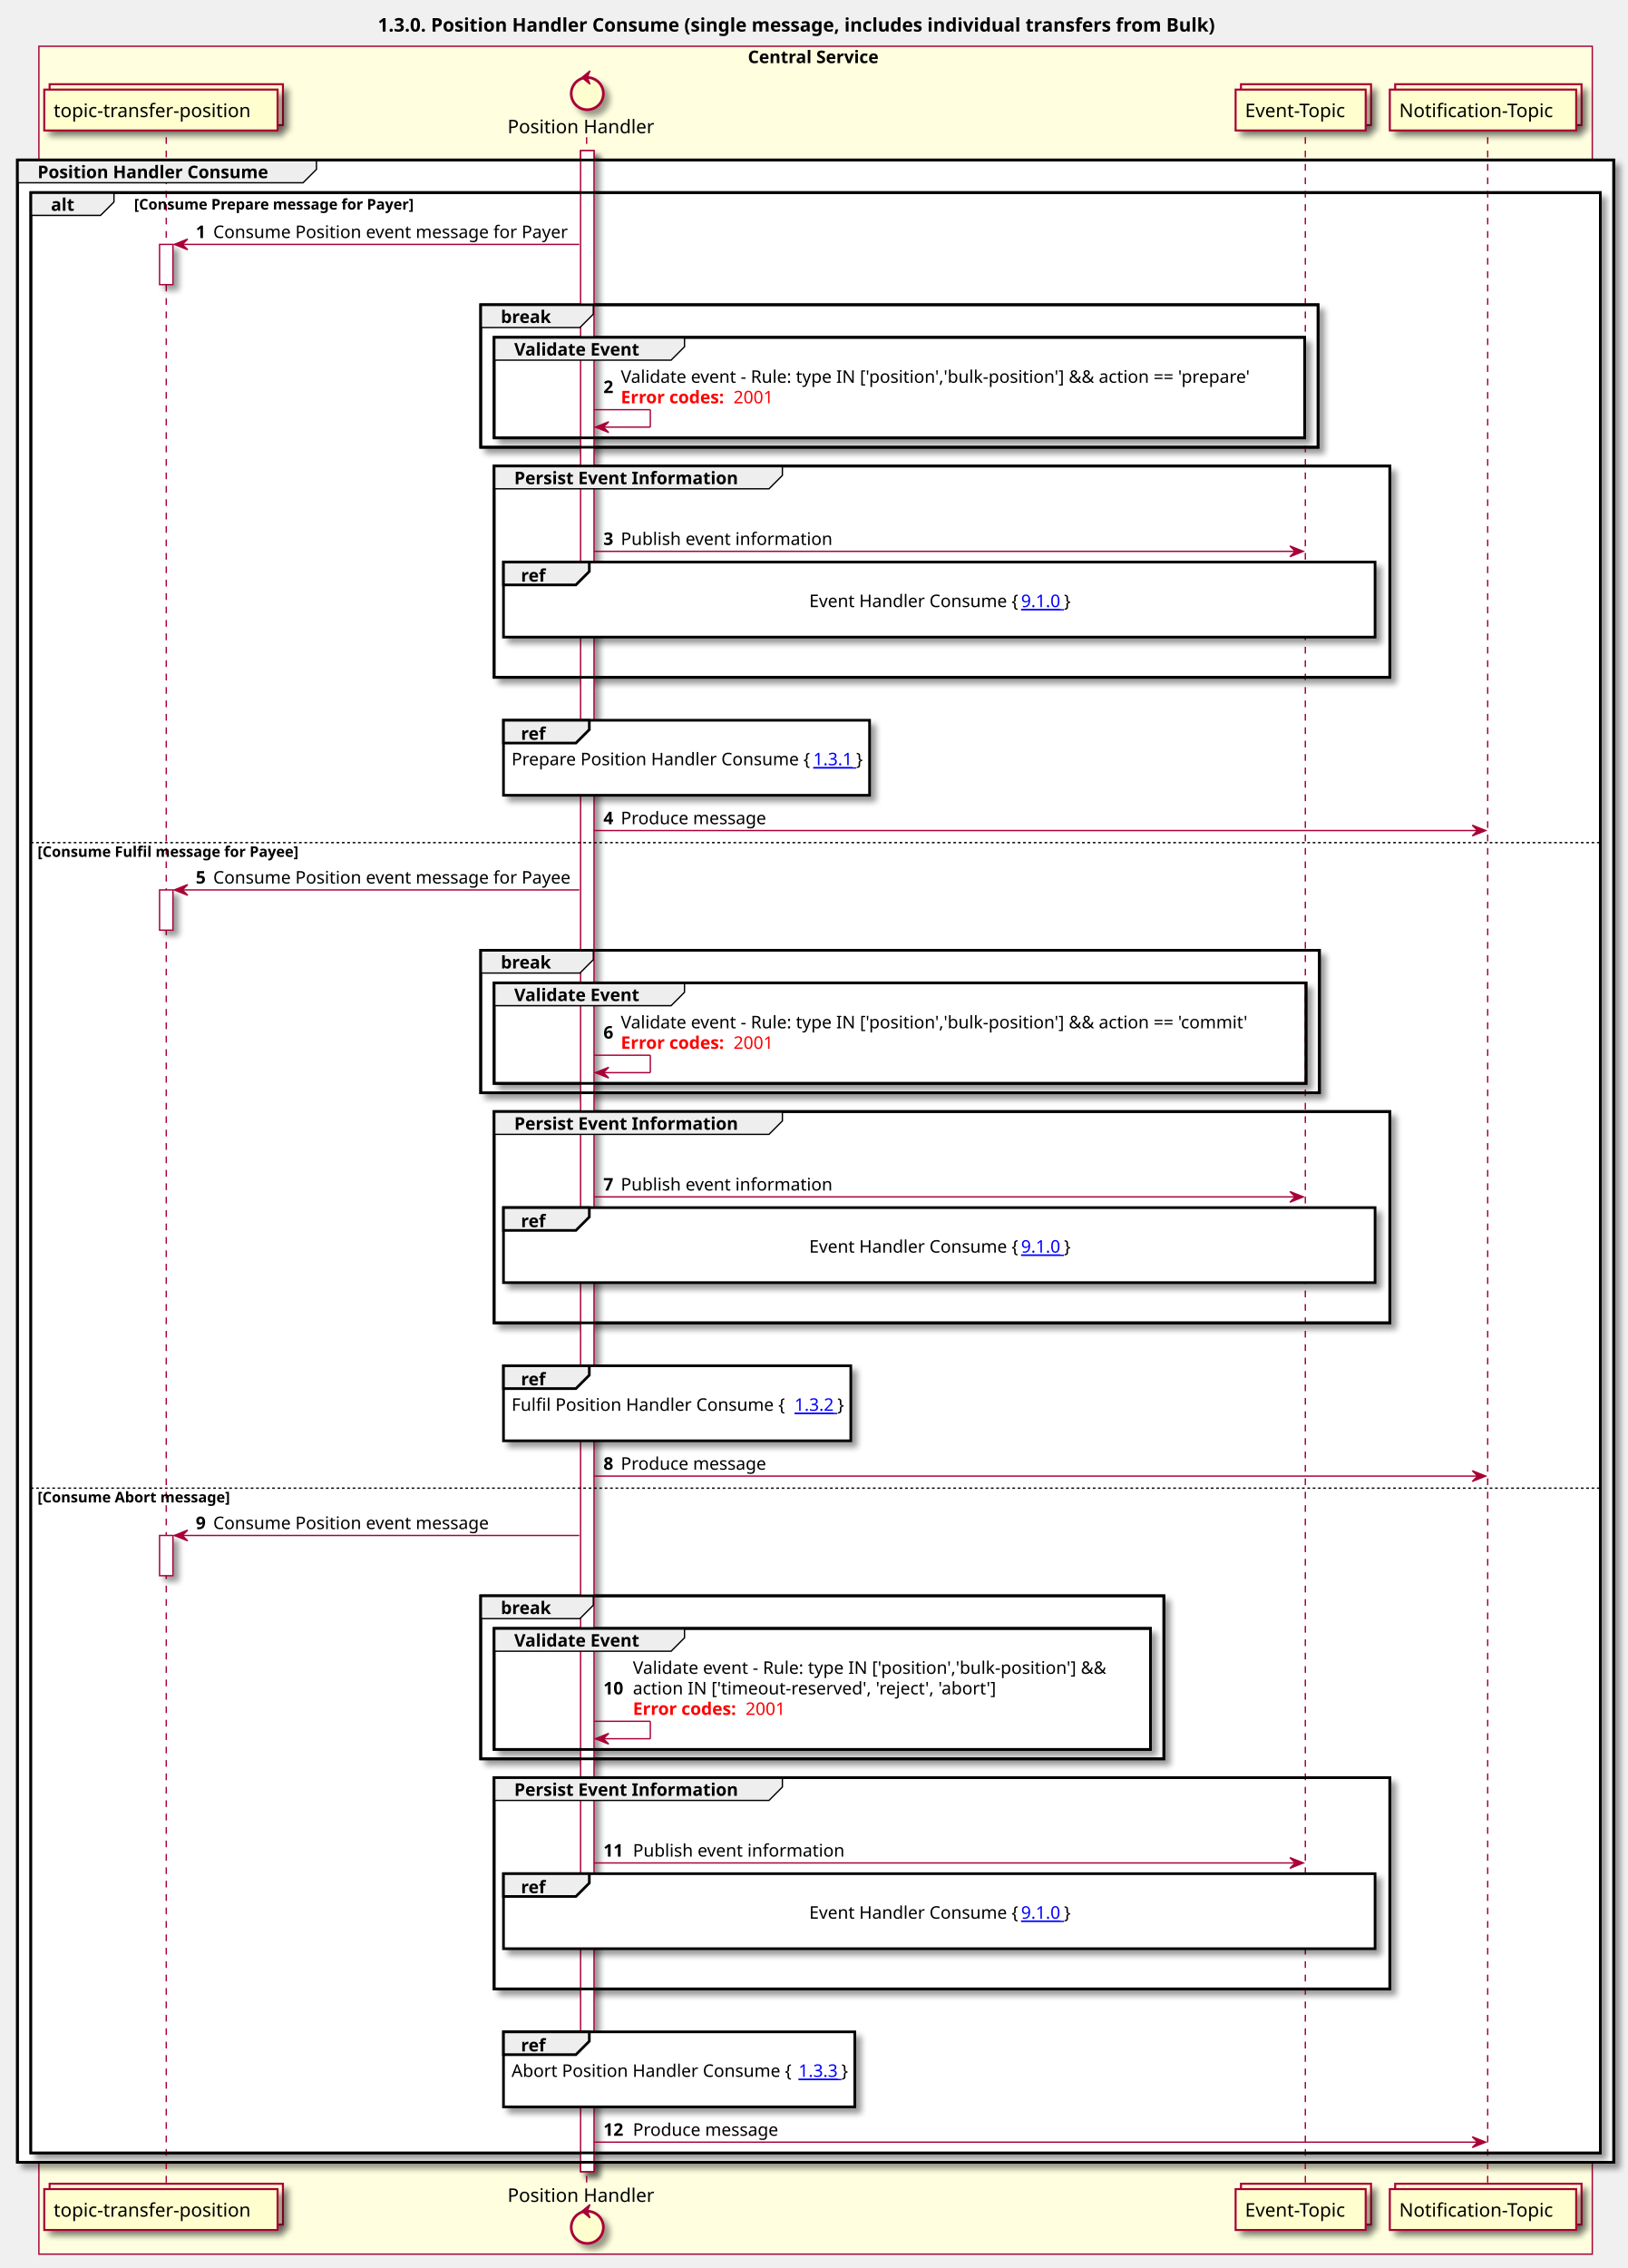
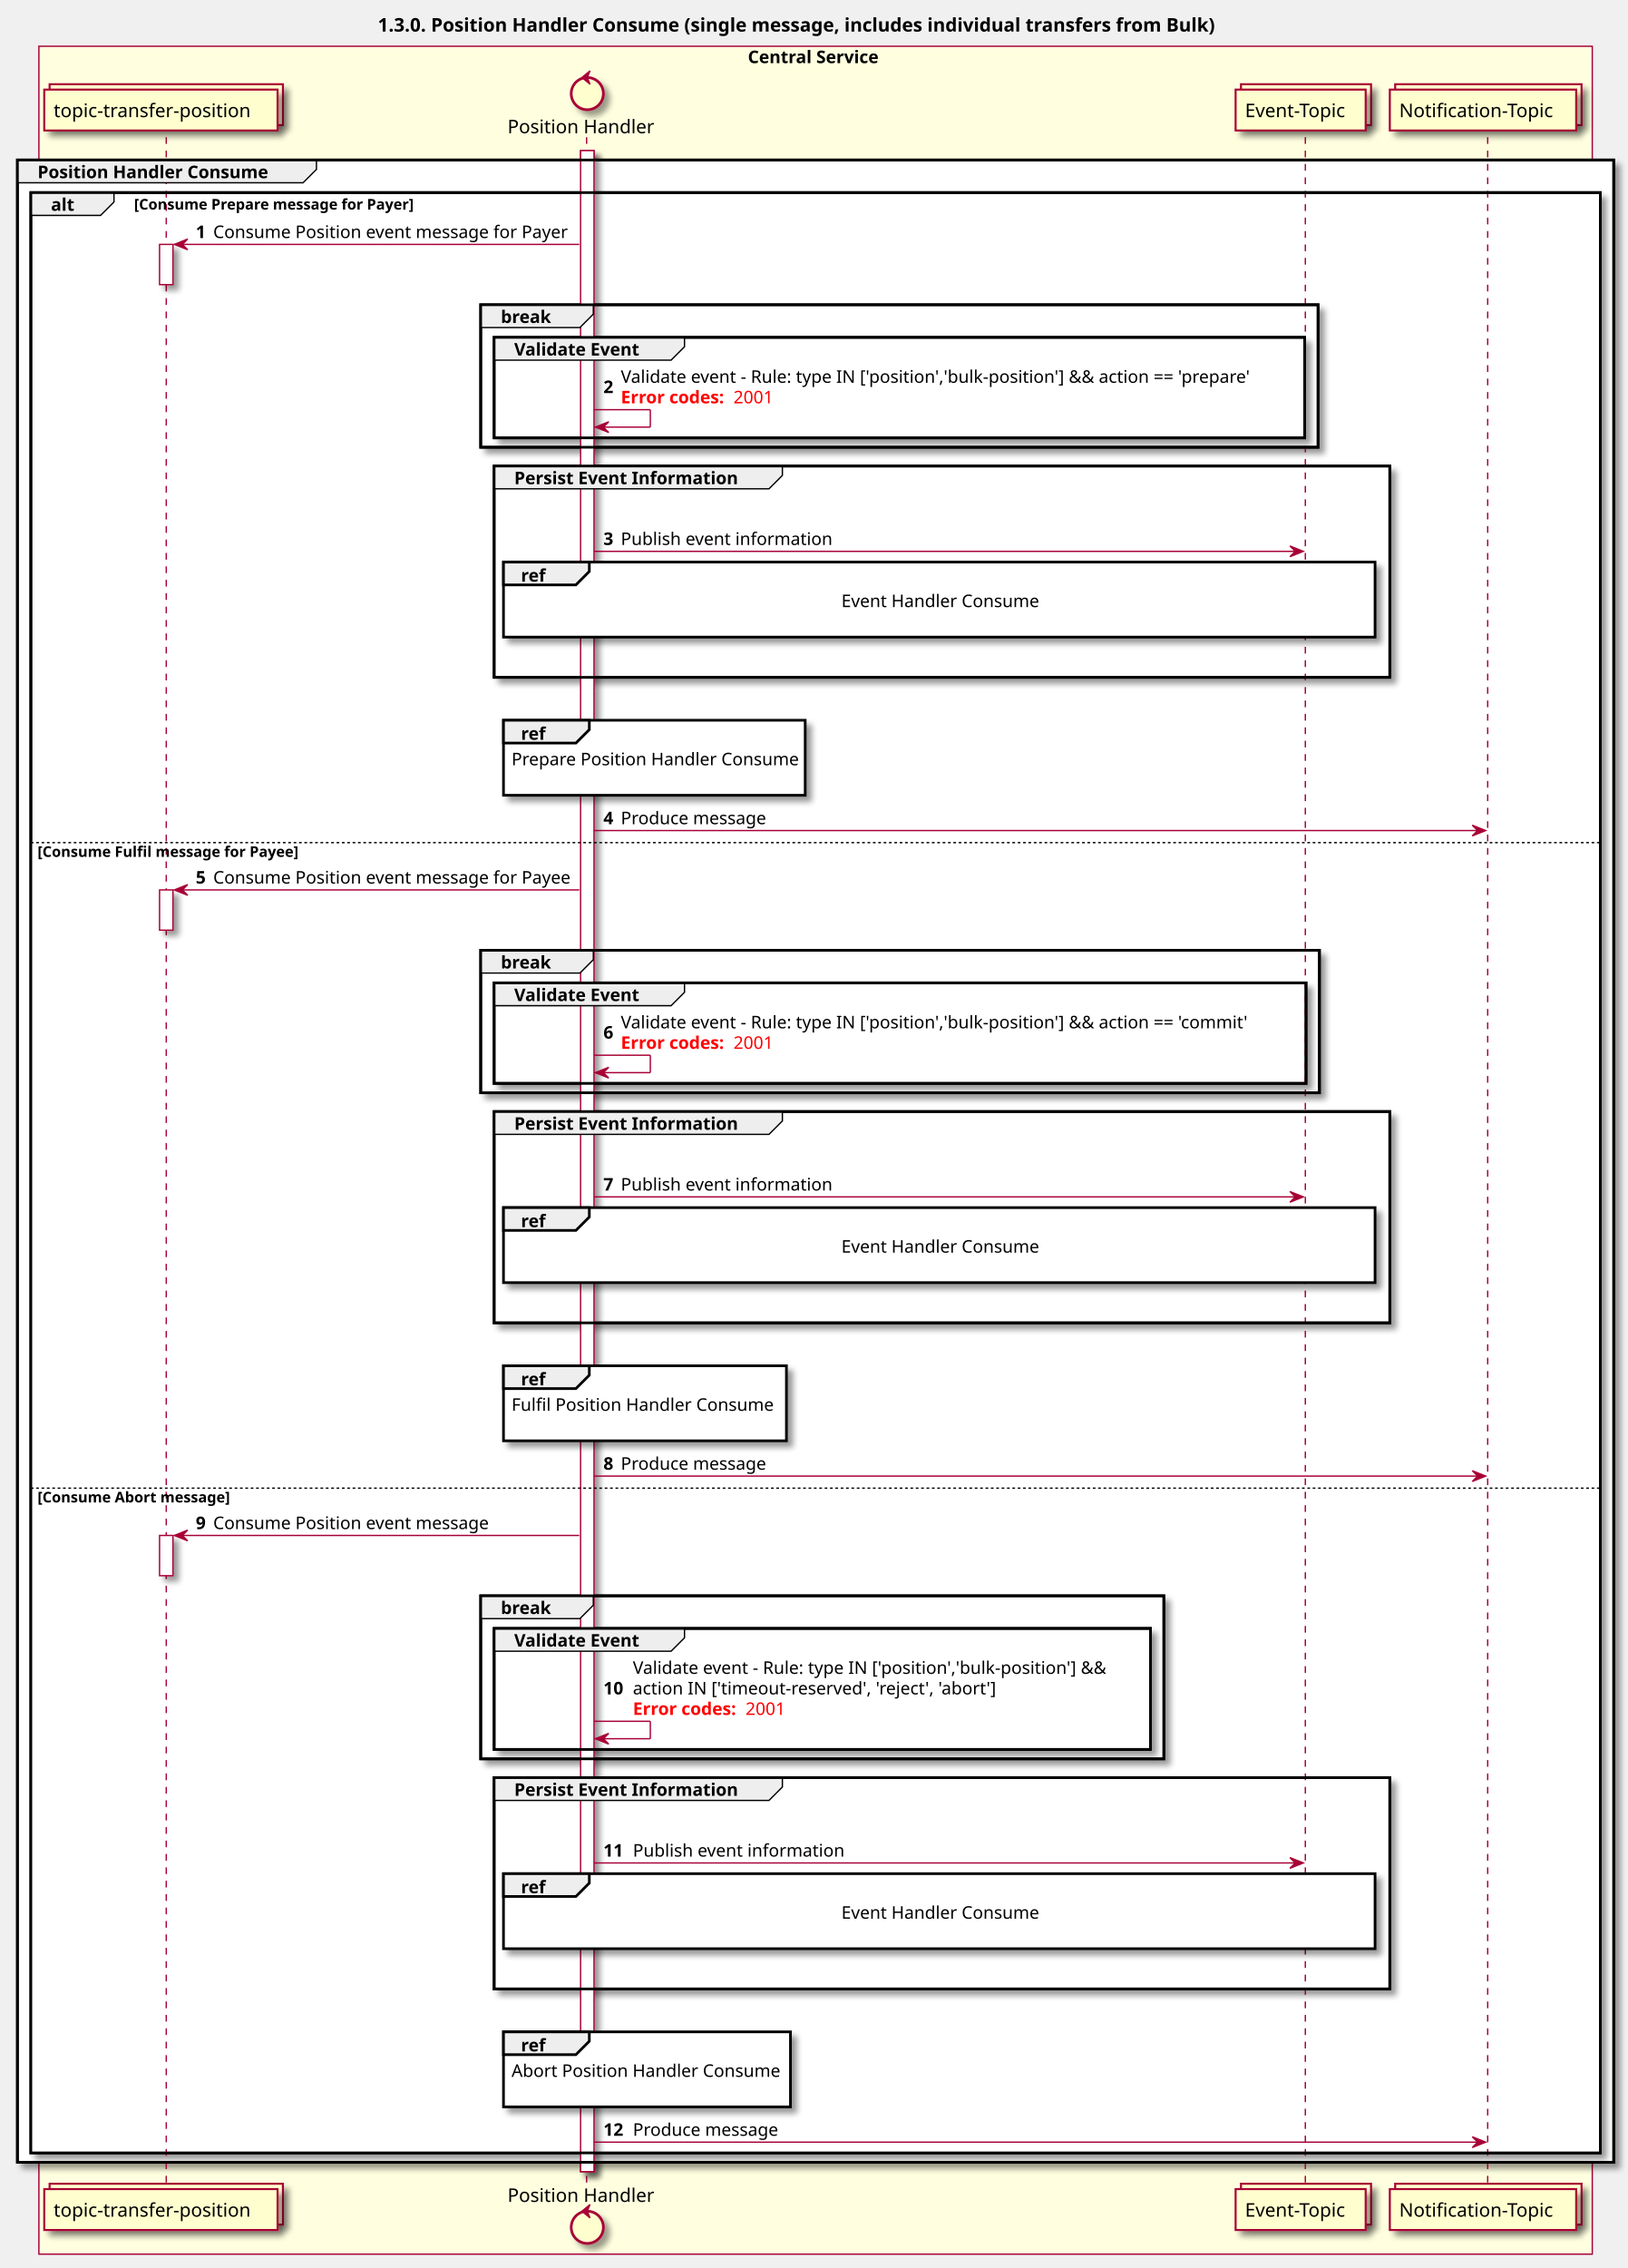
- <svg xmlns="http://www.w3.org/2000/svg" xmlns:xlink="http://www.w3.org/1999/xlink" contentScriptType="application/ecmascript" contentStyleType="text/css" height="1691px" preserveAspectRatio="none" style="width:1214px;height:1691px;" version="1.1" viewBox="0 0 1214 1691" width="1214px" zoomAndPan="magnify">
+ <svg xmlns="http://www.w3.org/2000/svg" contentScriptType="application/ecmascript" contentStyleType="text/css" height="1691px" preserveAspectRatio="none" style="width:1214px;height:1691px;" version="1.1" viewBox="0 0 1214 1691" width="1214px" zoomAndPan="magnify">
  <defs>
-     <filter height="300%" id="f9mwuds4zmt69" width="300%" x="-1" y="-1">
+     <filter height="300%" id="f1o3ukcopl9zuc" width="300%" x="-1" y="-1">
      <feGaussianBlur result="blurOut" stdDeviation="2.0" />
      <feColorMatrix in="blurOut" result="blurOut2" type="matrix" values="0 0 0 0 0 0 0 0 0 0 0 0 0 0 0 0 0 0 .4 0" />
      <feOffset dx="4.0" dy="4.0" in="blurOut2" result="blurOut3" />
      <feBlend in="SourceGraphic" in2="blurOut3" mode="normal" />
    </filter>
  </defs>
  <g>
    <text fill="#000000" font-family="sans-serif" font-size="14" font-weight="bold" lengthAdjust="spacingAndGlyphs" textLength="653" x="281.75" y="23.535">1.3.0. Position Handler Consume (single message, includes individual transfers from Bulk)</text>
    <rect fill="#FFFFE0" height="1646.172" style="stroke: #A80036; stroke-width: 1.0;" width="1158.5" x="29" y="34.488" />
    <text fill="#000000" font-family="sans-serif" font-size="13" font-weight="bold" lengthAdjust="spacingAndGlyphs" textLength="101" x="557.75" y="47.057">Central Service</text>
-     <rect fill="#FFFFFF" filter="url(#f9mwuds4zmt69)" height="30" style="stroke: #A80036; stroke-width: 1.0;" width="10" x="119" y="182.219" />
-     <rect fill="#FFFFFF" filter="url(#f9mwuds4zmt69)" height="30" style="stroke: #A80036; stroke-width: 1.0;" width="10" x="119" y="663.521" />
-     <rect fill="#FFFFFF" filter="url(#f9mwuds4zmt69)" height="30" style="stroke: #A80036; stroke-width: 1.0;" width="10" x="119" y="1144.824" />
-     <rect fill="#FFFFFF" filter="url(#f9mwuds4zmt69)" height="1506.885" style="stroke: #A80036; stroke-width: 1.0;" width="10" x="433" y="112.287" />
-     <rect fill="#FFFFFF" filter="url(#f9mwuds4zmt69)" height="1492.885" style="stroke: #000000; stroke-width: 2.0;" width="1190.5" x="13" y="119.287" />
-     <rect fill="#FFFFFF" filter="url(#f9mwuds4zmt69)" height="1461.574" style="stroke: #000000; stroke-width: 2.0;" width="1170.5" x="23" y="143.598" />
-     <rect fill="#FFFFFF" filter="url(#f9mwuds4zmt69)" height="106.242" style="stroke: #000000; stroke-width: 2.0;" width="624.5" x="358.5" y="227.219" />
-     <rect fill="#FFFFFF" filter="url(#f9mwuds4zmt69)" height="74.932" style="stroke: #000000; stroke-width: 2.0;" width="604.5" x="368.5" y="251.529" />
-     <rect fill="#FFFFFF" filter="url(#f9mwuds4zmt69)" height="157.553" style="stroke: #000000; stroke-width: 2.0;" width="668" x="368.5" y="347.461" />
+     <rect fill="#FFFFFF" filter="url(#f1o3ukcopl9zuc)" height="30" style="stroke: #A80036; stroke-width: 1.0;" width="10" x="119" y="182.219" />
+     <rect fill="#FFFFFF" filter="url(#f1o3ukcopl9zuc)" height="30" style="stroke: #A80036; stroke-width: 1.0;" width="10" x="119" y="663.521" />
+     <rect fill="#FFFFFF" filter="url(#f1o3ukcopl9zuc)" height="30" style="stroke: #A80036; stroke-width: 1.0;" width="10" x="119" y="1144.824" />
+     <rect fill="#FFFFFF" filter="url(#f1o3ukcopl9zuc)" height="1506.885" style="stroke: #A80036; stroke-width: 1.0;" width="10" x="433" y="112.287" />
+     <rect fill="#FFFFFF" filter="url(#f1o3ukcopl9zuc)" height="1492.885" style="stroke: #000000; stroke-width: 2.0;" width="1190.5" x="13" y="119.287" />
+     <rect fill="#FFFFFF" filter="url(#f1o3ukcopl9zuc)" height="1461.574" style="stroke: #000000; stroke-width: 2.0;" width="1170.5" x="23" y="143.598" />
+     <rect fill="#FFFFFF" filter="url(#f1o3ukcopl9zuc)" height="106.242" style="stroke: #000000; stroke-width: 2.0;" width="624.5" x="358.5" y="227.219" />
+     <rect fill="#FFFFFF" filter="url(#f1o3ukcopl9zuc)" height="74.932" style="stroke: #000000; stroke-width: 2.0;" width="604.5" x="368.5" y="251.529" />
+     <rect fill="#FFFFFF" filter="url(#f1o3ukcopl9zuc)" height="157.553" style="stroke: #000000; stroke-width: 2.0;" width="668" x="368.5" y="347.461" />
    <rect fill="#FFFFFF" height="481.303" style="stroke: none; stroke-width: 1.0;" width="1170.5" x="23" y="627.256" />
-     <rect fill="#FFFFFF" filter="url(#f9mwuds4zmt69)" height="106.242" style="stroke: #000000; stroke-width: 2.0;" width="625.5" x="358.5" y="708.521" />
-     <rect fill="#FFFFFF" filter="url(#f9mwuds4zmt69)" height="74.932" style="stroke: #000000; stroke-width: 2.0;" width="605.5" x="368.5" y="732.832" />
-     <rect fill="#FFFFFF" filter="url(#f9mwuds4zmt69)" height="157.553" style="stroke: #000000; stroke-width: 2.0;" width="668" x="368.5" y="828.764" />
+     <rect fill="#FFFFFF" filter="url(#f1o3ukcopl9zuc)" height="106.242" style="stroke: #000000; stroke-width: 2.0;" width="625.5" x="358.5" y="708.521" />
+     <rect fill="#FFFFFF" filter="url(#f1o3ukcopl9zuc)" height="74.932" style="stroke: #000000; stroke-width: 2.0;" width="605.5" x="368.5" y="732.832" />
+     <rect fill="#FFFFFF" filter="url(#f1o3ukcopl9zuc)" height="157.553" style="stroke: #000000; stroke-width: 2.0;" width="668" x="368.5" y="828.764" />
    <rect fill="#FFFFFF" height="496.613" style="stroke: none; stroke-width: 1.0;" width="1170.5" x="23" y="1108.559" />
-     <rect fill="#FFFFFF" filter="url(#f9mwuds4zmt69)" height="121.553" style="stroke: #000000; stroke-width: 2.0;" width="509.5" x="358.5" y="1189.824" />
-     <rect fill="#FFFFFF" filter="url(#f9mwuds4zmt69)" height="90.242" style="stroke: #000000; stroke-width: 2.0;" width="489.5" x="368.5" y="1214.135" />
-     <rect fill="#FFFFFF" filter="url(#f9mwuds4zmt69)" height="157.553" style="stroke: #000000; stroke-width: 2.0;" width="668" x="368.5" y="1325.377" />
+     <rect fill="#FFFFFF" filter="url(#f1o3ukcopl9zuc)" height="121.553" style="stroke: #000000; stroke-width: 2.0;" width="509.5" x="358.5" y="1189.824" />
+     <rect fill="#FFFFFF" filter="url(#f1o3ukcopl9zuc)" height="90.242" style="stroke: #000000; stroke-width: 2.0;" width="489.5" x="368.5" y="1214.135" />
+     <rect fill="#FFFFFF" filter="url(#f1o3ukcopl9zuc)" height="157.553" style="stroke: #000000; stroke-width: 2.0;" width="668" x="368.5" y="1325.377" />
    <line style="stroke: #A80036; stroke-width: 1.0; stroke-dasharray: 5.0,5.0;" x1="124" x2="124" y1="102.287" y2="1629.172" />
    <line style="stroke: #A80036; stroke-width: 1.0; stroke-dasharray: 5.0,5.0;" x1="437.5" x2="437.5" y1="102.287" y2="1629.172" />
    <line style="stroke: #A80036; stroke-width: 1.0; stroke-dasharray: 5.0,5.0;" x1="973.5" x2="973.5" y1="102.287" y2="1629.172" />
    <line style="stroke: #A80036; stroke-width: 1.0; stroke-dasharray: 5.0,5.0;" x1="1109.5" x2="1109.5" y1="102.287" y2="1629.172" />
-     <rect fill="#FEFECE" filter="url(#f9mwuds4zmt69)" height="30.488" style="stroke: #A80036; stroke-width: 1.5;" width="174" x="37" y="62.799" />
-     <rect fill="#FEFECE" filter="url(#f9mwuds4zmt69)" height="30.488" style="stroke: #A80036; stroke-width: 1.5;" width="174" x="33" y="66.799" />
+     <rect fill="#FEFECE" filter="url(#f1o3ukcopl9zuc)" height="30.488" style="stroke: #A80036; stroke-width: 1.5;" width="174" x="37" y="62.799" />
+     <rect fill="#FEFECE" filter="url(#f1o3ukcopl9zuc)" height="30.488" style="stroke: #A80036; stroke-width: 1.5;" width="174" x="33" y="66.799" />
    <text fill="#000000" font-family="sans-serif" font-size="14" lengthAdjust="spacingAndGlyphs" textLength="160" x="40" y="87.334">topic-transfer-position</text>
-     <rect fill="#FEFECE" filter="url(#f9mwuds4zmt69)" height="30.488" style="stroke: #A80036; stroke-width: 1.5;" width="174" x="37" y="1628.172" />
-     <rect fill="#FEFECE" filter="url(#f9mwuds4zmt69)" height="30.488" style="stroke: #A80036; stroke-width: 1.5;" width="174" x="33" y="1632.172" />
+     <rect fill="#FEFECE" filter="url(#f1o3ukcopl9zuc)" height="30.488" style="stroke: #A80036; stroke-width: 1.5;" width="174" x="37" y="1628.172" />
+     <rect fill="#FEFECE" filter="url(#f1o3ukcopl9zuc)" height="30.488" style="stroke: #A80036; stroke-width: 1.5;" width="174" x="33" y="1632.172" />
    <text fill="#000000" font-family="sans-serif" font-size="14" lengthAdjust="spacingAndGlyphs" textLength="160" x="40" y="1652.707">topic-transfer-position</text>
    <text fill="#000000" font-family="sans-serif" font-size="14" lengthAdjust="spacingAndGlyphs" textLength="113" x="378.5" y="99.334">Position Handler</text>
-     <ellipse cx="438" cy="69.799" fill="#FEFECE" filter="url(#f9mwuds4zmt69)" rx="12" ry="12" style="stroke: #A80036; stroke-width: 2.0;" />
+     <ellipse cx="438" cy="69.799" fill="#FEFECE" filter="url(#f1o3ukcopl9zuc)" rx="12" ry="12" style="stroke: #A80036; stroke-width: 2.0;" />
    <polygon fill="#A80036" points="434,57.799,440,52.799,438,57.799,440,62.799,434,57.799" style="stroke: #A80036; stroke-width: 1.0;" />
    <text fill="#000000" font-family="sans-serif" font-size="14" lengthAdjust="spacingAndGlyphs" textLength="113" x="378.5" y="1641.707">Position Handler</text>
-     <ellipse cx="438" cy="1660.66" fill="#FEFECE" filter="url(#f9mwuds4zmt69)" rx="12" ry="12" style="stroke: #A80036; stroke-width: 2.0;" />
+     <ellipse cx="438" cy="1660.66" fill="#FEFECE" filter="url(#f1o3ukcopl9zuc)" rx="12" ry="12" style="stroke: #A80036; stroke-width: 2.0;" />
    <polygon fill="#A80036" points="434,1648.66,440,1643.66,438,1648.66,440,1653.66,434,1648.66" style="stroke: #A80036; stroke-width: 1.0;" />
-     <rect fill="#FEFECE" filter="url(#f9mwuds4zmt69)" height="30.488" style="stroke: #A80036; stroke-width: 1.5;" width="97" x="925.5" y="62.799" />
-     <rect fill="#FEFECE" filter="url(#f9mwuds4zmt69)" height="30.488" style="stroke: #A80036; stroke-width: 1.5;" width="97" x="921.5" y="66.799" />
+     <rect fill="#FEFECE" filter="url(#f1o3ukcopl9zuc)" height="30.488" style="stroke: #A80036; stroke-width: 1.5;" width="97" x="925.5" y="62.799" />
+     <rect fill="#FEFECE" filter="url(#f1o3ukcopl9zuc)" height="30.488" style="stroke: #A80036; stroke-width: 1.5;" width="97" x="921.5" y="66.799" />
    <text fill="#000000" font-family="sans-serif" font-size="14" lengthAdjust="spacingAndGlyphs" textLength="83" x="928.5" y="87.334">Event-Topic</text>
-     <rect fill="#FEFECE" filter="url(#f9mwuds4zmt69)" height="30.488" style="stroke: #A80036; stroke-width: 1.5;" width="97" x="925.5" y="1628.172" />
-     <rect fill="#FEFECE" filter="url(#f9mwuds4zmt69)" height="30.488" style="stroke: #A80036; stroke-width: 1.5;" width="97" x="921.5" y="1632.172" />
+     <rect fill="#FEFECE" filter="url(#f1o3ukcopl9zuc)" height="30.488" style="stroke: #A80036; stroke-width: 1.5;" width="97" x="925.5" y="1628.172" />
+     <rect fill="#FEFECE" filter="url(#f1o3ukcopl9zuc)" height="30.488" style="stroke: #A80036; stroke-width: 1.5;" width="97" x="921.5" y="1632.172" />
    <text fill="#000000" font-family="sans-serif" font-size="14" lengthAdjust="spacingAndGlyphs" textLength="83" x="928.5" y="1652.707">Event-Topic</text>
-     <rect fill="#FEFECE" filter="url(#f9mwuds4zmt69)" height="30.488" style="stroke: #A80036; stroke-width: 1.5;" width="139" x="1040.5" y="62.799" />
-     <rect fill="#FEFECE" filter="url(#f9mwuds4zmt69)" height="30.488" style="stroke: #A80036; stroke-width: 1.5;" width="139" x="1036.5" y="66.799" />
+     <rect fill="#FEFECE" filter="url(#f1o3ukcopl9zuc)" height="30.488" style="stroke: #A80036; stroke-width: 1.5;" width="139" x="1040.5" y="62.799" />
+     <rect fill="#FEFECE" filter="url(#f1o3ukcopl9zuc)" height="30.488" style="stroke: #A80036; stroke-width: 1.5;" width="139" x="1036.5" y="66.799" />
    <text fill="#000000" font-family="sans-serif" font-size="14" lengthAdjust="spacingAndGlyphs" textLength="125" x="1043.5" y="87.334">Notification-Topic</text>
-     <rect fill="#FEFECE" filter="url(#f9mwuds4zmt69)" height="30.488" style="stroke: #A80036; stroke-width: 1.5;" width="139" x="1040.5" y="1628.172" />
-     <rect fill="#FEFECE" filter="url(#f9mwuds4zmt69)" height="30.488" style="stroke: #A80036; stroke-width: 1.5;" width="139" x="1036.5" y="1632.172" />
+     <rect fill="#FEFECE" filter="url(#f1o3ukcopl9zuc)" height="30.488" style="stroke: #A80036; stroke-width: 1.5;" width="139" x="1040.5" y="1628.172" />
+     <rect fill="#FEFECE" filter="url(#f1o3ukcopl9zuc)" height="30.488" style="stroke: #A80036; stroke-width: 1.5;" width="139" x="1036.5" y="1632.172" />
    <text fill="#000000" font-family="sans-serif" font-size="14" lengthAdjust="spacingAndGlyphs" textLength="125" x="1043.5" y="1652.707">Notification-Topic</text>
-     <rect fill="#FFFFFF" filter="url(#f9mwuds4zmt69)" height="30" style="stroke: #A80036; stroke-width: 1.0;" width="10" x="119" y="182.219" />
-     <rect fill="#FFFFFF" filter="url(#f9mwuds4zmt69)" height="30" style="stroke: #A80036; stroke-width: 1.0;" width="10" x="119" y="663.521" />
-     <rect fill="#FFFFFF" filter="url(#f9mwuds4zmt69)" height="30" style="stroke: #A80036; stroke-width: 1.0;" width="10" x="119" y="1144.824" />
-     <rect fill="#FFFFFF" filter="url(#f9mwuds4zmt69)" height="1506.885" style="stroke: #A80036; stroke-width: 1.0;" width="10" x="433" y="112.287" />
+     <rect fill="#FFFFFF" filter="url(#f1o3ukcopl9zuc)" height="30" style="stroke: #A80036; stroke-width: 1.0;" width="10" x="119" y="182.219" />
+     <rect fill="#FFFFFF" filter="url(#f1o3ukcopl9zuc)" height="30" style="stroke: #A80036; stroke-width: 1.0;" width="10" x="119" y="663.521" />
+     <rect fill="#FFFFFF" filter="url(#f1o3ukcopl9zuc)" height="30" style="stroke: #A80036; stroke-width: 1.0;" width="10" x="119" y="1144.824" />
+     <rect fill="#FFFFFF" filter="url(#f1o3ukcopl9zuc)" height="1506.885" style="stroke: #A80036; stroke-width: 1.0;" width="10" x="433" y="112.287" />
    <path d="M13,119.287 L236,119.287 L236,126.287 L226,136.287 L13,136.287 L13,119.287 " fill="#EEEEEE" style="stroke: #000000; stroke-width: 1.0;" />
    <rect fill="none" height="1492.885" style="stroke: #000000; stroke-width: 2.0;" width="1190.5" x="13" y="119.287" />
    <text fill="#000000" font-family="sans-serif" font-size="13" font-weight="bold" lengthAdjust="spacingAndGlyphs" textLength="178" x="28" y="132.856">Position Handler Consume</text>
    <path d="M23,143.598 L85,143.598 L85,150.598 L75,160.598 L23,160.598 L23,143.598 " fill="#EEEEEE" style="stroke: #000000; stroke-width: 1.0;" />
    <rect fill="none" height="1461.574" style="stroke: #000000; stroke-width: 2.0;" width="1170.5" x="23" y="143.598" />
    <text fill="#000000" font-family="sans-serif" font-size="13" font-weight="bold" lengthAdjust="spacingAndGlyphs" textLength="17" x="38" y="157.166">alt</text>
    <text fill="#000000" font-family="sans-serif" font-size="11" font-weight="bold" lengthAdjust="spacingAndGlyphs" textLength="213" x="100" y="156.232">[Consume Prepare message for Payer]</text>
    <polygon fill="#A80036" points="140,178.219,130,182.219,140,186.219,136,182.219" style="stroke: #A80036; stroke-width: 1.0;" />
    <line style="stroke: #A80036; stroke-width: 1.0;" x1="134" x2="432" y1="182.219" y2="182.219" />
    <text fill="#000000" font-family="sans-serif" font-size="13" font-weight="bold" lengthAdjust="spacingAndGlyphs" textLength="9" x="146" y="177.477">1</text>
    <text fill="#000000" font-family="sans-serif" font-size="13" lengthAdjust="spacingAndGlyphs" textLength="270" x="159" y="177.477">Consume Position event message for Payer</text>
    <path d="M358.5,227.219 L442.5,227.219 L442.5,234.219 L432.5,244.219 L358.5,244.219 L358.5,227.219 " fill="#EEEEEE" style="stroke: #000000; stroke-width: 1.0;" />
    <rect fill="none" height="106.242" style="stroke: #000000; stroke-width: 2.0;" width="624.5" x="358.5" y="227.219" />
    <text fill="#000000" font-family="sans-serif" font-size="13" font-weight="bold" lengthAdjust="spacingAndGlyphs" textLength="39" x="373.5" y="240.787">break</text>
    <path d="M368.5,251.529 L510.5,251.529 L510.5,258.529 L500.5,268.529 L368.5,268.529 L368.5,251.529 " fill="#EEEEEE" style="stroke: #000000; stroke-width: 1.0;" />
    <rect fill="none" height="74.932" style="stroke: #000000; stroke-width: 2.0;" width="604.5" x="368.5" y="251.529" />
    <text fill="#000000" font-family="sans-serif" font-size="13" font-weight="bold" lengthAdjust="spacingAndGlyphs" textLength="97" x="383.5" y="265.098">Validate Event</text>
    <line style="stroke: #A80036; stroke-width: 1.0;" x1="443" x2="485" y1="305.461" y2="305.461" />
    <line style="stroke: #A80036; stroke-width: 1.0;" x1="485" x2="485" y1="305.461" y2="318.461" />
    <line style="stroke: #A80036; stroke-width: 1.0;" x1="444" x2="485" y1="318.461" y2="318.461" />
    <polygon fill="#A80036" points="454,314.461,444,318.461,454,322.461,450,318.461" style="stroke: #A80036; stroke-width: 1.0;" />
    <text fill="#000000" font-family="sans-serif" font-size="13" font-weight="bold" lengthAdjust="spacingAndGlyphs" textLength="9" x="450" y="293.063">2</text>
    <text fill="#000000" font-family="sans-serif" font-size="13" lengthAdjust="spacingAndGlyphs" textLength="498" x="463" y="285.408">Validate event - Rule: type IN ['position','bulk-position'] &amp;&amp; action == 'prepare'</text>
    <text fill="#FF0000" font-family="sans-serif" font-size="13" font-weight="bold" lengthAdjust="spacingAndGlyphs" textLength="80" x="463" y="300.719">Error codes:</text>
    <text fill="#FF0000" font-family="sans-serif" font-size="13" lengthAdjust="spacingAndGlyphs" textLength="32" x="547" y="300.719">2001</text>
    <path d="M368.5,347.461 L583.5,347.461 L583.5,354.461 L573.5,364.461 L368.5,364.461 L368.5,347.461 " fill="#EEEEEE" style="stroke: #000000; stroke-width: 1.0;" />
    <rect fill="none" height="157.553" style="stroke: #000000; stroke-width: 2.0;" width="668" x="368.5" y="347.461" />
    <text fill="#000000" font-family="sans-serif" font-size="13" font-weight="bold" lengthAdjust="spacingAndGlyphs" textLength="170" x="383.5" y="361.029">Persist Event Information</text>
    <polygon fill="#A80036" points="962,407.082,972,411.082,962,415.082,966,411.082" style="stroke: #A80036; stroke-width: 1.0;" />
    <line style="stroke: #A80036; stroke-width: 1.0;" x1="443" x2="968" y1="411.082" y2="411.082" />
    <text fill="#000000" font-family="sans-serif" font-size="13" font-weight="bold" lengthAdjust="spacingAndGlyphs" textLength="9" x="450" y="406.34">3</text>
    <text fill="#000000" font-family="sans-serif" font-size="13" lengthAdjust="spacingAndGlyphs" textLength="162" x="463" y="406.34">Publish event information</text>
-     <rect fill="#FFFFFF" filter="url(#f9mwuds4zmt69)" height="55.932" style="stroke: #000000; stroke-width: 2.0;" width="650" x="375.5" y="419.082" />
+     <rect fill="#FFFFFF" filter="url(#f1o3ukcopl9zuc)" height="55.932" style="stroke: #000000; stroke-width: 2.0;" width="650" x="375.5" y="419.082" />
    <polygon fill="#EEEEEE" points="375.5,419.082,439.5,419.082,439.5,426.082,429.5,436.082,375.5,436.082,375.5,419.082" style="stroke: #000000; stroke-width: 2.0;" />
    <text fill="#000000" font-family="sans-serif" font-size="13" font-weight="bold" lengthAdjust="spacingAndGlyphs" textLength="19" x="388.5" y="433.65">ref</text>
-     <text fill="#000000" font-family="sans-serif" font-size="13" lengthAdjust="spacingAndGlyphs" textLength="158" x="603.5" y="452.65">Event Handler Consume {</text>
-     <a target="_top" xlink:actuate="onRequest" xlink:href="https://github.com/mojaloop/docs/blob/master/Diagrams/SequenceDiagrams/seq-event-9.1.0.svg" xlink:show="new" xlink:title="https://github.com/mojaloop/docs/blob/master/Diagrams/SequenceDiagrams/seq-event-9.1.0.svg" xlink:type="simple">
-       <text fill="#0000FF" font-family="sans-serif" font-size="13" lengthAdjust="spacingAndGlyphs" text-decoration="underline" textLength="32" x="761.5" y="452.65">9.1.0</text>
-       <line style="stroke: #0000FF; stroke-width: 1.0;" x1="761.5" x2="793.5" y1="454.65" y2="454.65" />
-     </a>
-     <text fill="#000000" font-family="sans-serif" font-size="13" lengthAdjust="spacingAndGlyphs" textLength="4" x="793.5" y="452.65">}</text>
-     <text fill="#000000" font-family="sans-serif" font-size="13" lengthAdjust="spacingAndGlyphs" textLength="0" x="607.5" y="467.961" />
-     <rect fill="#FFFFFF" filter="url(#f9mwuds4zmt69)" height="55.932" style="stroke: #000000; stroke-width: 2.0;" width="273" x="375.5" y="537.014" />
+     <text fill="#000000" font-family="sans-serif" font-size="13" lengthAdjust="spacingAndGlyphs" textLength="150" x="627.5" y="452.65">Event Handler Consume</text>
+     <text fill="#000000" font-family="sans-serif" font-size="13" lengthAdjust="spacingAndGlyphs" textLength="0" x="631.5" y="467.961" />
+     <rect fill="#FFFFFF" filter="url(#f1o3ukcopl9zuc)" height="55.932" style="stroke: #000000; stroke-width: 2.0;" width="225" x="375.5" y="537.014" />
    <polygon fill="#EEEEEE" points="375.5,537.014,439.5,537.014,439.5,544.014,429.5,554.014,375.5,554.014,375.5,537.014" style="stroke: #000000; stroke-width: 2.0;" />
    <text fill="#000000" font-family="sans-serif" font-size="13" font-weight="bold" lengthAdjust="spacingAndGlyphs" textLength="19" x="388.5" y="551.582">ref</text>
-     <text fill="#000000" font-family="sans-serif" font-size="13" lengthAdjust="spacingAndGlyphs" textLength="225" x="381.5" y="570.582">Prepare Position Handler Consume {</text>
-     <a target="_top" xlink:actuate="onRequest" xlink:href="https://github.com/mojaloop/docs/blob/master/Diagrams/SequenceDiagrams/seq-position-1.3.1-prepare.svg" xlink:show="new" xlink:title="https://github.com/mojaloop/docs/blob/master/Diagrams/SequenceDiagrams/seq-position-1.3.1-prepare.svg" xlink:type="simple">
-       <text fill="#0000FF" font-family="sans-serif" font-size="13" lengthAdjust="spacingAndGlyphs" text-decoration="underline" textLength="32" x="606.5" y="570.582">1.3.1</text>
-       <line style="stroke: #0000FF; stroke-width: 1.0;" x1="606.5" x2="638.5" y1="572.582" y2="572.582" />
-     </a>
-     <text fill="#000000" font-family="sans-serif" font-size="13" lengthAdjust="spacingAndGlyphs" textLength="4" x="638.5" y="570.582">}</text>
+     <text fill="#000000" font-family="sans-serif" font-size="13" lengthAdjust="spacingAndGlyphs" textLength="217" x="381.5" y="570.582">Prepare Position Handler Consume</text>
    <text fill="#000000" font-family="sans-serif" font-size="13" lengthAdjust="spacingAndGlyphs" textLength="0" x="385.5" y="585.893" />
    <polygon fill="#A80036" points="1098,615.256,1108,619.256,1098,623.256,1102,619.256" style="stroke: #A80036; stroke-width: 1.0;" />
    <line style="stroke: #A80036; stroke-width: 1.0;" x1="443" x2="1104" y1="619.256" y2="619.256" />
    <text fill="#000000" font-family="sans-serif" font-size="13" font-weight="bold" lengthAdjust="spacingAndGlyphs" textLength="9" x="450" y="614.514">4</text>
    <text fill="#000000" font-family="sans-serif" font-size="13" lengthAdjust="spacingAndGlyphs" textLength="109" x="463" y="614.514">Produce message</text>
    <line style="stroke: #000000; stroke-width: 1.0; stroke-dasharray: 2.0,2.0;" x1="23" x2="1193.5" y1="628.256" y2="628.256" />
    <text fill="#000000" font-family="sans-serif" font-size="11" font-weight="bold" lengthAdjust="spacingAndGlyphs" textLength="202" x="28" y="638.891">[Consume Fulfil message for Payee]</text>
    <polygon fill="#A80036" points="140,659.521,130,663.521,140,667.521,136,663.521" style="stroke: #A80036; stroke-width: 1.0;" />
    <line style="stroke: #A80036; stroke-width: 1.0;" x1="134" x2="432" y1="663.521" y2="663.521" />
    <text fill="#000000" font-family="sans-serif" font-size="13" font-weight="bold" lengthAdjust="spacingAndGlyphs" textLength="9" x="146" y="658.779">5</text>
    <text fill="#000000" font-family="sans-serif" font-size="13" lengthAdjust="spacingAndGlyphs" textLength="272" x="159" y="658.779">Consume Position event message for Payee</text>
    <path d="M358.5,708.521 L442.5,708.521 L442.5,715.521 L432.5,725.521 L358.5,725.521 L358.5,708.521 " fill="#EEEEEE" style="stroke: #000000; stroke-width: 1.0;" />
    <rect fill="none" height="106.242" style="stroke: #000000; stroke-width: 2.0;" width="625.5" x="358.5" y="708.521" />
    <text fill="#000000" font-family="sans-serif" font-size="13" font-weight="bold" lengthAdjust="spacingAndGlyphs" textLength="39" x="373.5" y="722.09">break</text>
    <path d="M368.5,732.832 L510.5,732.832 L510.5,739.832 L500.5,749.832 L368.5,749.832 L368.5,732.832 " fill="#EEEEEE" style="stroke: #000000; stroke-width: 1.0;" />
    <rect fill="none" height="74.932" style="stroke: #000000; stroke-width: 2.0;" width="605.5" x="368.5" y="732.832" />
    <text fill="#000000" font-family="sans-serif" font-size="13" font-weight="bold" lengthAdjust="spacingAndGlyphs" textLength="97" x="383.5" y="746.4">Validate Event</text>
    <line style="stroke: #A80036; stroke-width: 1.0;" x1="443" x2="485" y1="786.764" y2="786.764" />
    <line style="stroke: #A80036; stroke-width: 1.0;" x1="485" x2="485" y1="786.764" y2="799.764" />
    <line style="stroke: #A80036; stroke-width: 1.0;" x1="444" x2="485" y1="799.764" y2="799.764" />
    <polygon fill="#A80036" points="454,795.764,444,799.764,454,803.764,450,799.764" style="stroke: #A80036; stroke-width: 1.0;" />
    <text fill="#000000" font-family="sans-serif" font-size="13" font-weight="bold" lengthAdjust="spacingAndGlyphs" textLength="9" x="450" y="774.366">6</text>
    <text fill="#000000" font-family="sans-serif" font-size="13" lengthAdjust="spacingAndGlyphs" textLength="499" x="463" y="766.711">Validate event - Rule: type IN ['position','bulk-position'] &amp;&amp; action == 'commit'</text>
    <text fill="#FF0000" font-family="sans-serif" font-size="13" font-weight="bold" lengthAdjust="spacingAndGlyphs" textLength="80" x="463" y="782.021">Error codes:</text>
    <text fill="#FF0000" font-family="sans-serif" font-size="13" lengthAdjust="spacingAndGlyphs" textLength="32" x="547" y="782.021">2001</text>
    <path d="M368.5,828.764 L583.5,828.764 L583.5,835.764 L573.5,845.764 L368.5,845.764 L368.5,828.764 " fill="#EEEEEE" style="stroke: #000000; stroke-width: 1.0;" />
    <rect fill="none" height="157.553" style="stroke: #000000; stroke-width: 2.0;" width="668" x="368.5" y="828.764" />
    <text fill="#000000" font-family="sans-serif" font-size="13" font-weight="bold" lengthAdjust="spacingAndGlyphs" textLength="170" x="383.5" y="842.332">Persist Event Information</text>
    <polygon fill="#A80036" points="962,888.385,972,892.385,962,896.385,966,892.385" style="stroke: #A80036; stroke-width: 1.0;" />
    <line style="stroke: #A80036; stroke-width: 1.0;" x1="443" x2="968" y1="892.385" y2="892.385" />
    <text fill="#000000" font-family="sans-serif" font-size="13" font-weight="bold" lengthAdjust="spacingAndGlyphs" textLength="9" x="450" y="887.643">7</text>
    <text fill="#000000" font-family="sans-serif" font-size="13" lengthAdjust="spacingAndGlyphs" textLength="162" x="463" y="887.643">Publish event information</text>
-     <rect fill="#FFFFFF" filter="url(#f9mwuds4zmt69)" height="55.932" style="stroke: #000000; stroke-width: 2.0;" width="650" x="375.5" y="900.385" />
+     <rect fill="#FFFFFF" filter="url(#f1o3ukcopl9zuc)" height="55.932" style="stroke: #000000; stroke-width: 2.0;" width="650" x="375.5" y="900.385" />
    <polygon fill="#EEEEEE" points="375.5,900.385,439.5,900.385,439.5,907.385,429.5,917.385,375.5,917.385,375.5,900.385" style="stroke: #000000; stroke-width: 2.0;" />
    <text fill="#000000" font-family="sans-serif" font-size="13" font-weight="bold" lengthAdjust="spacingAndGlyphs" textLength="19" x="388.5" y="914.953">ref</text>
-     <text fill="#000000" font-family="sans-serif" font-size="13" lengthAdjust="spacingAndGlyphs" textLength="158" x="603.5" y="933.953">Event Handler Consume {</text>
-     <a target="_top" xlink:actuate="onRequest" xlink:href="https://github.com/mojaloop/docs/blob/master/Diagrams/SequenceDiagrams/seq-event-9.1.0.svg" xlink:show="new" xlink:title="https://github.com/mojaloop/docs/blob/master/Diagrams/SequenceDiagrams/seq-event-9.1.0.svg" xlink:type="simple">
-       <text fill="#0000FF" font-family="sans-serif" font-size="13" lengthAdjust="spacingAndGlyphs" text-decoration="underline" textLength="32" x="761.5" y="933.953">9.1.0</text>
-       <line style="stroke: #0000FF; stroke-width: 1.0;" x1="761.5" x2="793.5" y1="935.953" y2="935.953" />
-     </a>
-     <text fill="#000000" font-family="sans-serif" font-size="13" lengthAdjust="spacingAndGlyphs" textLength="4" x="793.5" y="933.953">}</text>
-     <text fill="#000000" font-family="sans-serif" font-size="13" lengthAdjust="spacingAndGlyphs" textLength="0" x="607.5" y="949.264" />
-     <rect fill="#FFFFFF" filter="url(#f9mwuds4zmt69)" height="55.932" style="stroke: #000000; stroke-width: 2.0;" width="259" x="375.5" y="1018.316" />
+     <text fill="#000000" font-family="sans-serif" font-size="13" lengthAdjust="spacingAndGlyphs" textLength="150" x="627.5" y="933.953">Event Handler Consume</text>
+     <text fill="#000000" font-family="sans-serif" font-size="13" lengthAdjust="spacingAndGlyphs" textLength="0" x="631.5" y="949.264" />
+     <rect fill="#FFFFFF" filter="url(#f1o3ukcopl9zuc)" height="55.932" style="stroke: #000000; stroke-width: 2.0;" width="211" x="375.5" y="1018.316" />
    <polygon fill="#EEEEEE" points="375.5,1018.316,439.5,1018.316,439.5,1025.316,429.5,1035.316,375.5,1035.316,375.5,1018.316" style="stroke: #000000; stroke-width: 2.0;" />
    <text fill="#000000" font-family="sans-serif" font-size="13" font-weight="bold" lengthAdjust="spacingAndGlyphs" textLength="19" x="388.5" y="1032.885">ref</text>
-     <text fill="#000000" font-family="sans-serif" font-size="13" lengthAdjust="spacingAndGlyphs" textLength="211" x="381.5" y="1051.885">Fulfil Position Handler Consume {</text>
-     <a target="_top" xlink:actuate="onRequest" xlink:href="https://github.com/mojaloop/docs/blob/master/Diagrams/SequenceDiagrams/seq-position-1.3.2-fulfil.svg" xlink:show="new" xlink:title="https://github.com/mojaloop/docs/blob/master/Diagrams/SequenceDiagrams/seq-position-1.3.2-fulfil.svg" xlink:type="simple">
-       <text fill="#0000FF" font-family="sans-serif" font-size="13" lengthAdjust="spacingAndGlyphs" text-decoration="underline" textLength="32" x="592.5" y="1051.885">1.3.2</text>
-       <line style="stroke: #0000FF; stroke-width: 1.0;" x1="592.5" x2="624.5" y1="1053.885" y2="1053.885" />
-     </a>
-     <text fill="#000000" font-family="sans-serif" font-size="13" lengthAdjust="spacingAndGlyphs" textLength="4" x="624.5" y="1051.885">}</text>
+     <text fill="#000000" font-family="sans-serif" font-size="13" lengthAdjust="spacingAndGlyphs" textLength="203" x="381.5" y="1051.885">Fulfil Position Handler Consume</text>
    <text fill="#000000" font-family="sans-serif" font-size="13" lengthAdjust="spacingAndGlyphs" textLength="0" x="385.5" y="1067.195" />
    <polygon fill="#A80036" points="1098,1096.559,1108,1100.559,1098,1104.559,1102,1100.559" style="stroke: #A80036; stroke-width: 1.0;" />
    <line style="stroke: #A80036; stroke-width: 1.0;" x1="443" x2="1104" y1="1100.559" y2="1100.559" />
    <text fill="#000000" font-family="sans-serif" font-size="13" font-weight="bold" lengthAdjust="spacingAndGlyphs" textLength="9" x="450" y="1095.816">8</text>
    <text fill="#000000" font-family="sans-serif" font-size="13" lengthAdjust="spacingAndGlyphs" textLength="109" x="463" y="1095.816">Produce message</text>
    <line style="stroke: #000000; stroke-width: 1.0; stroke-dasharray: 2.0,2.0;" x1="23" x2="1193.5" y1="1109.559" y2="1109.559" />
    <text fill="#000000" font-family="sans-serif" font-size="11" font-weight="bold" lengthAdjust="spacingAndGlyphs" textLength="147" x="28" y="1120.193">[Consume Abort message]</text>
    <polygon fill="#A80036" points="140,1140.824,130,1144.824,140,1148.824,136,1144.824" style="stroke: #A80036; stroke-width: 1.0;" />
    <line style="stroke: #A80036; stroke-width: 1.0;" x1="134" x2="432" y1="1144.824" y2="1144.824" />
    <text fill="#000000" font-family="sans-serif" font-size="13" font-weight="bold" lengthAdjust="spacingAndGlyphs" textLength="9" x="146" y="1140.082">9</text>
    <text fill="#000000" font-family="sans-serif" font-size="13" lengthAdjust="spacingAndGlyphs" textLength="211" x="159" y="1140.082">Consume Position event message</text>
    <path d="M358.5,1189.824 L442.5,1189.824 L442.5,1196.824 L432.5,1206.824 L358.5,1206.824 L358.5,1189.824 " fill="#EEEEEE" style="stroke: #000000; stroke-width: 1.0;" />
    <rect fill="none" height="121.553" style="stroke: #000000; stroke-width: 2.0;" width="509.5" x="358.5" y="1189.824" />
    <text fill="#000000" font-family="sans-serif" font-size="13" font-weight="bold" lengthAdjust="spacingAndGlyphs" textLength="39" x="373.5" y="1203.393">break</text>
    <path d="M368.5,1214.135 L510.5,1214.135 L510.5,1221.135 L500.5,1231.135 L368.5,1231.135 L368.5,1214.135 " fill="#EEEEEE" style="stroke: #000000; stroke-width: 1.0;" />
    <rect fill="none" height="90.242" style="stroke: #000000; stroke-width: 2.0;" width="489.5" x="368.5" y="1214.135" />
    <text fill="#000000" font-family="sans-serif" font-size="13" font-weight="bold" lengthAdjust="spacingAndGlyphs" textLength="97" x="383.5" y="1227.703">Validate Event</text>
    <line style="stroke: #A80036; stroke-width: 1.0;" x1="443" x2="485" y1="1283.377" y2="1283.377" />
    <line style="stroke: #A80036; stroke-width: 1.0;" x1="485" x2="485" y1="1283.377" y2="1296.377" />
    <line style="stroke: #A80036; stroke-width: 1.0;" x1="444" x2="485" y1="1296.377" y2="1296.377" />
    <polygon fill="#A80036" points="454,1292.377,444,1296.377,454,1300.377,450,1296.377" style="stroke: #A80036; stroke-width: 1.0;" />
    <text fill="#000000" font-family="sans-serif" font-size="13" font-weight="bold" lengthAdjust="spacingAndGlyphs" textLength="18" x="450" y="1263.324">10</text>
    <text fill="#000000" font-family="sans-serif" font-size="13" lengthAdjust="spacingAndGlyphs" textLength="374" x="472" y="1248.014">Validate event - Rule: type IN ['position','bulk-position'] &amp;&amp;</text>
    <text fill="#000000" font-family="sans-serif" font-size="13" lengthAdjust="spacingAndGlyphs" textLength="281" x="472" y="1263.324">action IN ['timeout-reserved', 'reject', 'abort']</text>
    <text fill="#FF0000" font-family="sans-serif" font-size="13" font-weight="bold" lengthAdjust="spacingAndGlyphs" textLength="80" x="472" y="1278.635">Error codes:</text>
    <text fill="#FF0000" font-family="sans-serif" font-size="13" lengthAdjust="spacingAndGlyphs" textLength="32" x="556" y="1278.635">2001</text>
    <path d="M368.5,1325.377 L583.5,1325.377 L583.5,1332.377 L573.5,1342.377 L368.5,1342.377 L368.5,1325.377 " fill="#EEEEEE" style="stroke: #000000; stroke-width: 1.0;" />
    <rect fill="none" height="157.553" style="stroke: #000000; stroke-width: 2.0;" width="668" x="368.5" y="1325.377" />
    <text fill="#000000" font-family="sans-serif" font-size="13" font-weight="bold" lengthAdjust="spacingAndGlyphs" textLength="170" x="383.5" y="1338.945">Persist Event Information</text>
    <polygon fill="#A80036" points="962,1384.998,972,1388.998,962,1392.998,966,1388.998" style="stroke: #A80036; stroke-width: 1.0;" />
    <line style="stroke: #A80036; stroke-width: 1.0;" x1="443" x2="968" y1="1388.998" y2="1388.998" />
    <text fill="#000000" font-family="sans-serif" font-size="13" font-weight="bold" lengthAdjust="spacingAndGlyphs" textLength="18" x="450" y="1384.256">11</text>
    <text fill="#000000" font-family="sans-serif" font-size="13" lengthAdjust="spacingAndGlyphs" textLength="162" x="472" y="1384.256">Publish event information</text>
-     <rect fill="#FFFFFF" filter="url(#f9mwuds4zmt69)" height="55.932" style="stroke: #000000; stroke-width: 2.0;" width="650" x="375.5" y="1396.998" />
+     <rect fill="#FFFFFF" filter="url(#f1o3ukcopl9zuc)" height="55.932" style="stroke: #000000; stroke-width: 2.0;" width="650" x="375.5" y="1396.998" />
    <polygon fill="#EEEEEE" points="375.5,1396.998,439.5,1396.998,439.5,1403.998,429.5,1413.998,375.5,1413.998,375.5,1396.998" style="stroke: #000000; stroke-width: 2.0;" />
    <text fill="#000000" font-family="sans-serif" font-size="13" font-weight="bold" lengthAdjust="spacingAndGlyphs" textLength="19" x="388.5" y="1411.566">ref</text>
-     <text fill="#000000" font-family="sans-serif" font-size="13" lengthAdjust="spacingAndGlyphs" textLength="158" x="603.5" y="1430.566">Event Handler Consume {</text>
-     <a target="_top" xlink:actuate="onRequest" xlink:href="https://github.com/mojaloop/docs/blob/master/Diagrams/SequenceDiagrams/seq-event-9.1.0.svg" xlink:show="new" xlink:title="https://github.com/mojaloop/docs/blob/master/Diagrams/SequenceDiagrams/seq-event-9.1.0.svg" xlink:type="simple">
-       <text fill="#0000FF" font-family="sans-serif" font-size="13" lengthAdjust="spacingAndGlyphs" text-decoration="underline" textLength="32" x="761.5" y="1430.566">9.1.0</text>
-       <line style="stroke: #0000FF; stroke-width: 1.0;" x1="761.5" x2="793.5" y1="1432.566" y2="1432.566" />
-     </a>
-     <text fill="#000000" font-family="sans-serif" font-size="13" lengthAdjust="spacingAndGlyphs" textLength="4" x="793.5" y="1430.566">}</text>
-     <text fill="#000000" font-family="sans-serif" font-size="13" lengthAdjust="spacingAndGlyphs" textLength="0" x="607.5" y="1445.877" />
-     <rect fill="#FFFFFF" filter="url(#f9mwuds4zmt69)" height="55.932" style="stroke: #000000; stroke-width: 2.0;" width="262" x="375.5" y="1514.93" />
+     <text fill="#000000" font-family="sans-serif" font-size="13" lengthAdjust="spacingAndGlyphs" textLength="150" x="627.5" y="1430.566">Event Handler Consume</text>
+     <text fill="#000000" font-family="sans-serif" font-size="13" lengthAdjust="spacingAndGlyphs" textLength="0" x="631.5" y="1445.877" />
+     <rect fill="#FFFFFF" filter="url(#f1o3ukcopl9zuc)" height="55.932" style="stroke: #000000; stroke-width: 2.0;" width="214" x="375.5" y="1514.93" />
    <polygon fill="#EEEEEE" points="375.5,1514.93,439.5,1514.93,439.5,1521.93,429.5,1531.93,375.5,1531.93,375.5,1514.93" style="stroke: #000000; stroke-width: 2.0;" />
    <text fill="#000000" font-family="sans-serif" font-size="13" font-weight="bold" lengthAdjust="spacingAndGlyphs" textLength="19" x="388.5" y="1529.498">ref</text>
-     <text fill="#000000" font-family="sans-serif" font-size="13" lengthAdjust="spacingAndGlyphs" textLength="214" x="381.5" y="1548.498">Abort Position Handler Consume {</text>
-     <a target="_top" xlink:actuate="onRequest" xlink:href="https://github.com/mojaloop/docs/blob/master/Diagrams/SequenceDiagrams/seq-position-1.3.3-abort.svg" xlink:show="new" xlink:title="https://github.com/mojaloop/docs/blob/master/Diagrams/SequenceDiagrams/seq-position-1.3.3-abort.svg" xlink:type="simple">
-       <text fill="#0000FF" font-family="sans-serif" font-size="13" lengthAdjust="spacingAndGlyphs" text-decoration="underline" textLength="32" x="595.5" y="1548.498">1.3.3</text>
-       <line style="stroke: #0000FF; stroke-width: 1.0;" x1="595.5" x2="627.5" y1="1550.498" y2="1550.498" />
-     </a>
-     <text fill="#000000" font-family="sans-serif" font-size="13" lengthAdjust="spacingAndGlyphs" textLength="4" x="627.5" y="1548.498">}</text>
+     <text fill="#000000" font-family="sans-serif" font-size="13" lengthAdjust="spacingAndGlyphs" textLength="206" x="381.5" y="1548.498">Abort Position Handler Consume</text>
    <text fill="#000000" font-family="sans-serif" font-size="13" lengthAdjust="spacingAndGlyphs" textLength="0" x="385.5" y="1563.809" />
    <polygon fill="#A80036" points="1098,1593.172,1108,1597.172,1098,1601.172,1102,1597.172" style="stroke: #A80036; stroke-width: 1.0;" />
    <line style="stroke: #A80036; stroke-width: 1.0;" x1="443" x2="1104" y1="1597.172" y2="1597.172" />
    <text fill="#000000" font-family="sans-serif" font-size="13" font-weight="bold" lengthAdjust="spacingAndGlyphs" textLength="18" x="450" y="1592.43">12</text>
    <text fill="#000000" font-family="sans-serif" font-size="13" lengthAdjust="spacingAndGlyphs" textLength="109" x="472" y="1592.43">Produce message</text>
  </g>
</svg>
